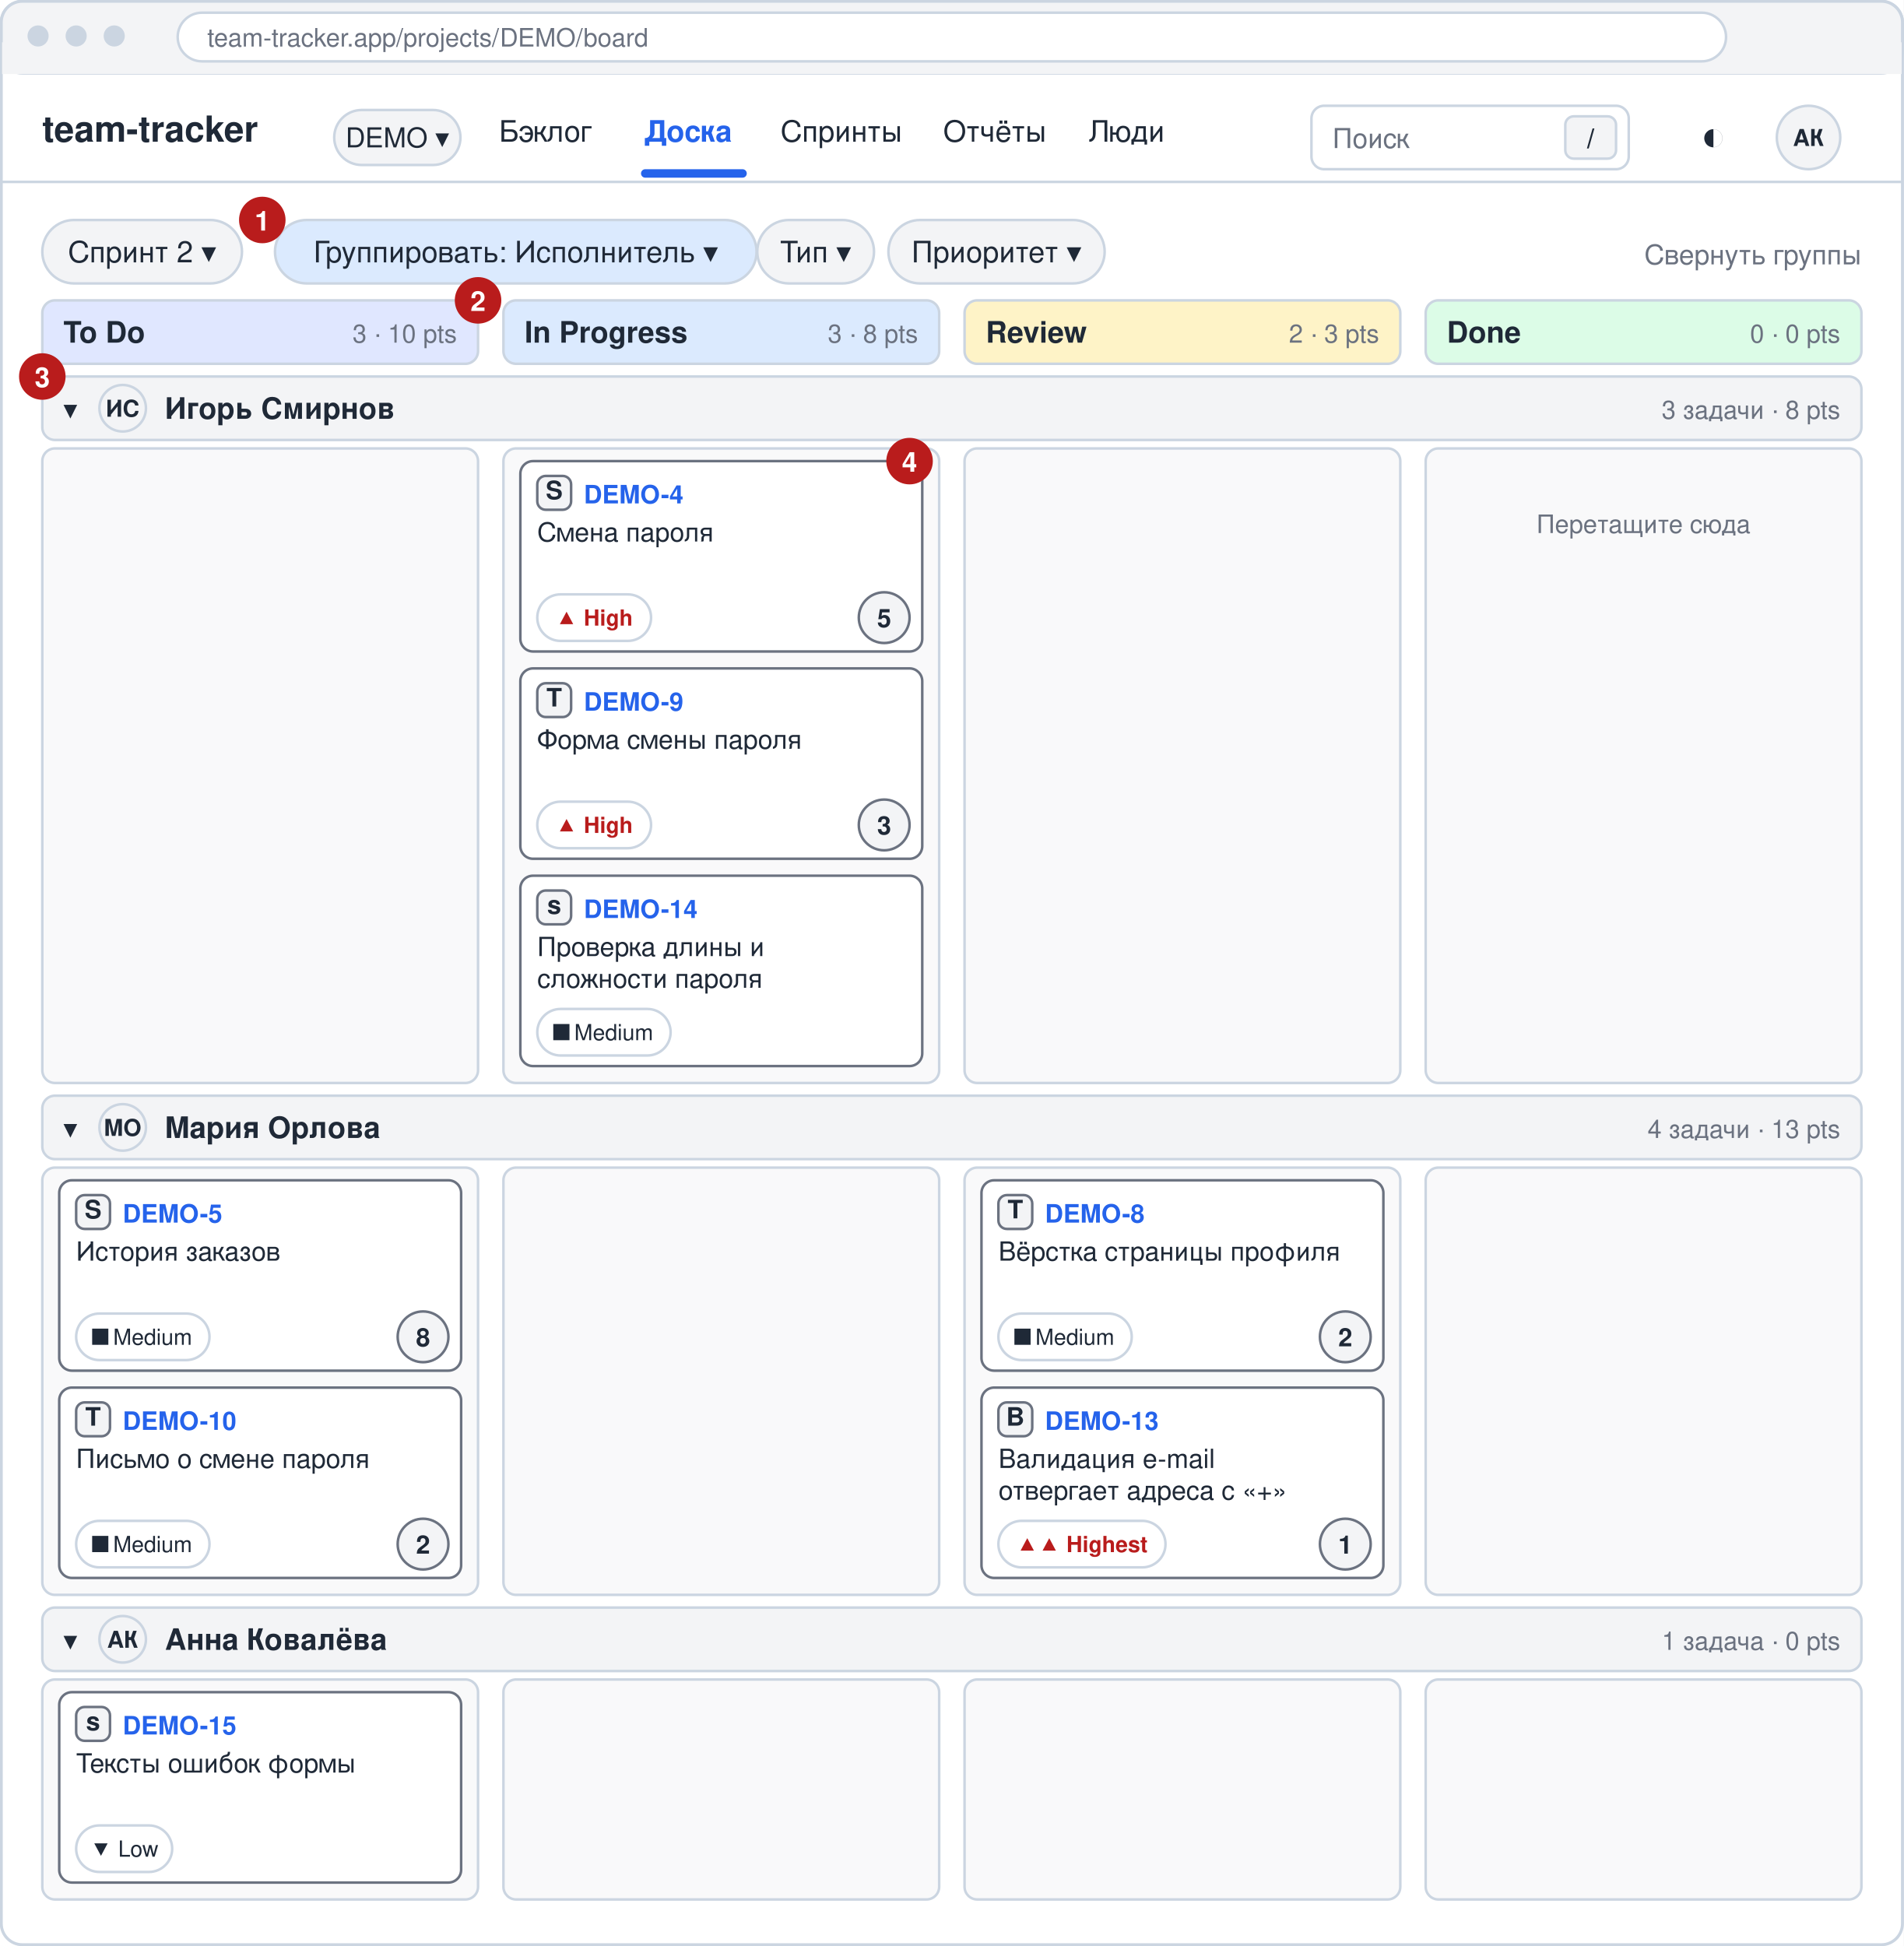
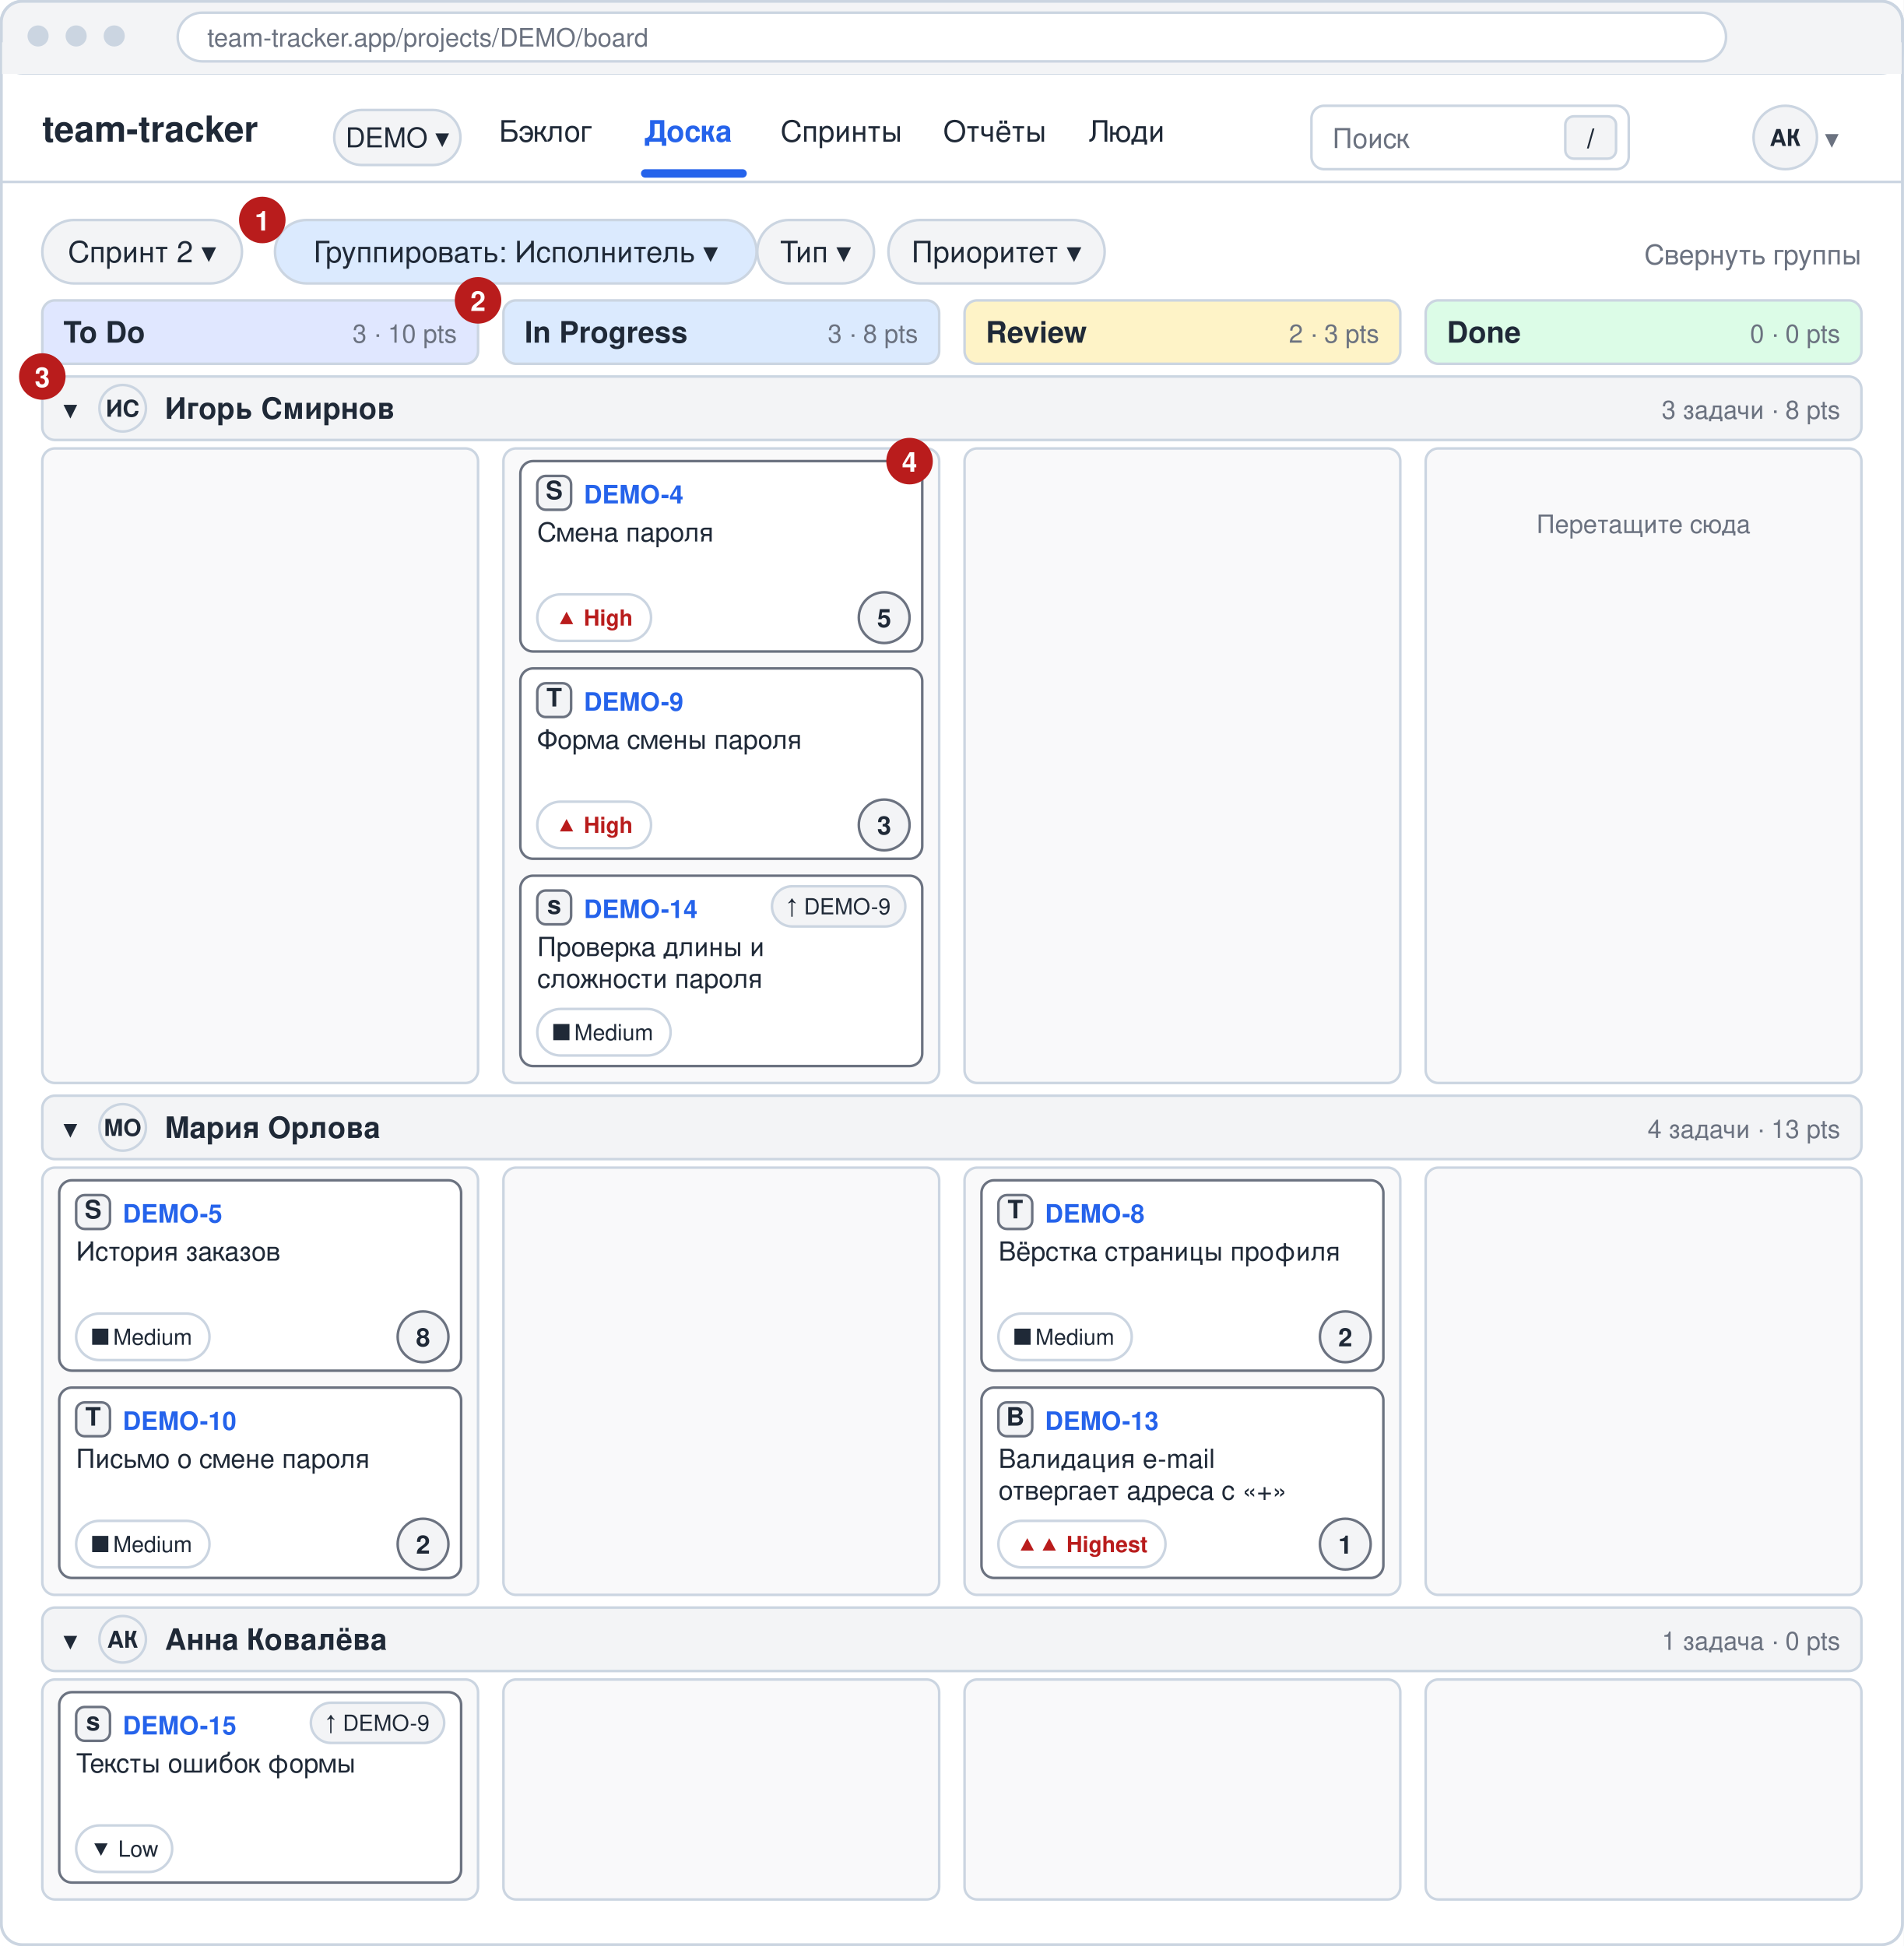
<svg xmlns="http://www.w3.org/2000/svg" width="900" height="920" viewBox="0 0 900 920" font-family="Helvetica, Arial, 'Segoe UI', 'DejaVu Sans', sans-serif" role="img" aria-label="Экран «Доска», группировка по исполнителю">
  <rect width="900" height="920" fill="#ffffff" />
  <rect x="0.6" y="0.6" width="898.8" height="918.8" rx="10" fill="#ffffff" stroke="#cbd5e1" stroke-width="1.4" />
  <rect x="0.6" y="0.6" width="898.8" height="34" rx="10" fill="#f3f4f6" stroke="#cbd5e1" stroke-width="1.4" />
  <rect x="1" y="20" width="898" height="15" rx="0" fill="#f3f4f6" />
  <circle cx="18" cy="17" r="5" fill="#cbd5e1" />
  <circle cx="36" cy="17" r="5" fill="#cbd5e1" />
  <circle cx="54" cy="17" r="5" fill="#cbd5e1" />
  <rect x="84" y="6" width="732" height="23" rx="11.5" fill="#ffffff" stroke="#cbd5e1" stroke-width="1.2" />
  <text x="98" y="22" text-anchor="start" font-size="12" fill="#6b7280">team-tracker.app/projects/DEMO/board</text>
  <line x1="1" y1="86" x2="899" y2="86" stroke="#cbd5e1" stroke-width="1.2" />
  <text x="20" y="67" text-anchor="start" font-size="17" font-weight="bold" fill="#1f2937">team-tracker</text>
  <rect x="158" y="52" width="59.68" height="26" rx="13.0" fill="#f3f4f6" stroke="#cbd5e1" stroke-width="1.2" />
  <text x="187.84" y="69.68" text-anchor="middle" font-size="13" fill="#1f2937">DEMO ▾</text>
  <text x="236" y="67" text-anchor="start" font-size="14" fill="#1f2937">Бэклог</text>
  <text x="305.04" y="67" text-anchor="start" font-size="14" font-weight="bold" fill="#2563eb">Доска</text>
  <rect x="303.04" y="80" width="50.0" height="4" rx="2" fill="#2563eb" />
  <text x="369.04" y="67" text-anchor="start" font-size="14" fill="#1f2937">Спринты</text>
  <text x="445.92" y="67" text-anchor="start" font-size="14" fill="#1f2937">Отчёты</text>
  <text x="514.96" y="67" text-anchor="start" font-size="14" fill="#1f2937">Люди</text>
  <rect x="620" y="50" width="150" height="30" rx="6" fill="#ffffff" stroke="#cbd5e1" stroke-width="1.2" />
  <text x="630" y="70" text-anchor="start" font-size="13" fill="#6b7280">Поиск</text>
  <rect x="740" y="55" width="24" height="20" rx="4" fill="#f3f4f6" stroke="#cbd5e1" stroke-width="1.2" />
  <text x="752" y="70" text-anchor="middle" font-size="13" font-weight="bold" fill="#1f2937">/</text>
-   <text x="810" y="71" text-anchor="middle" font-size="20" fill="#1f2937">◐</text>
-   <circle cx="855" cy="65" r="15" fill="#f3f4f6" stroke="#cbd5e1" stroke-width="1.2" />
-   <text x="855" y="69" text-anchor="middle" font-size="11" font-weight="bold" fill="#1f2937">АК</text>
+   <circle cx="844" cy="65" r="15" fill="#f3f4f6" stroke="#cbd5e1" stroke-width="1.2" />
+   <text x="844" y="69" text-anchor="middle" font-size="11" font-weight="bold" fill="#1f2937">АК</text>
+   <text x="866" y="70" text-anchor="middle" font-size="13" fill="#6b7280">▾</text>
  <rect x="20" y="104" width="94.4" height="30" rx="15.0" fill="#f3f4f6" stroke="#cbd5e1" stroke-width="1.2" />
  <text x="67.2" y="124.04" text-anchor="middle" font-size="14" fill="#1f2937">Спринт 2 ▾</text>
  <rect x="130" y="104" width="227.68" height="30" rx="15.0" fill="#dbeafe" stroke="#cbd5e1" stroke-width="1.2" />
  <text x="243.84" y="124.04" text-anchor="middle" font-size="14" fill="#1f2937">Группировать: Исполнитель ▾</text>
  <rect x="358" y="104" width="55.2" height="30" rx="15.0" fill="#f3f4f6" stroke="#cbd5e1" stroke-width="1.2" />
  <text x="385.6" y="124.04" text-anchor="middle" font-size="14" fill="#1f2937">Тип ▾</text>
  <rect x="420" y="104" width="102.24" height="30" rx="15.0" fill="#f3f4f6" stroke="#cbd5e1" stroke-width="1.2" />
  <text x="471.12" y="124.04" text-anchor="middle" font-size="14" fill="#1f2937">Приоритет ▾</text>
  <text x="880" y="125" text-anchor="end" font-size="13" fill="#6b7280">Свернуть группы</text>
  <circle cx="124" cy="104" r="11" fill="#b91c1c" />
  <text x="124" y="109" text-anchor="middle" font-size="13" font-weight="bold" fill="#ffffff">1</text>
  <rect x="20" y="142" width="206" height="30" rx="6" fill="#e0e7ff" stroke="#cbd5e1" stroke-width="1.2" />
  <text x="30" y="162" text-anchor="start" font-size="14" font-weight="bold" fill="#1f2937">To Do</text>
  <text x="216" y="162" text-anchor="end" font-size="12" fill="#6b7280">3 · 10 pts</text>
  <rect x="238" y="142" width="206" height="30" rx="6" fill="#dbeafe" stroke="#cbd5e1" stroke-width="1.2" />
  <text x="248" y="162" text-anchor="start" font-size="14" font-weight="bold" fill="#1f2937">In Progress</text>
  <text x="434" y="162" text-anchor="end" font-size="12" fill="#6b7280">3 · 8 pts</text>
  <rect x="456" y="142" width="206" height="30" rx="6" fill="#fef3c7" stroke="#cbd5e1" stroke-width="1.2" />
  <text x="466" y="162" text-anchor="start" font-size="14" font-weight="bold" fill="#1f2937">Review</text>
  <text x="652" y="162" text-anchor="end" font-size="12" fill="#6b7280">2 · 3 pts</text>
  <rect x="674" y="142" width="206" height="30" rx="6" fill="#dcfce7" stroke="#cbd5e1" stroke-width="1.2" />
  <text x="684" y="162" text-anchor="start" font-size="14" font-weight="bold" fill="#1f2937">Done</text>
  <text x="870" y="162" text-anchor="end" font-size="12" fill="#6b7280">0 · 0 pts</text>
  <circle cx="226" cy="142" r="11" fill="#b91c1c" />
  <text x="226" y="147" text-anchor="middle" font-size="13" font-weight="bold" fill="#ffffff">2</text>
  <rect x="20" y="178" width="860" height="30" rx="6" fill="#f3f4f6" stroke="#cbd5e1" stroke-width="1.2" />
  <text x="30" y="198" text-anchor="start" font-size="13" fill="#1f2937">▾</text>
  <circle cx="58" cy="193" r="11" fill="#f3f4f6" stroke="#cbd5e1" stroke-width="1.2" />
  <text x="58" y="197" text-anchor="middle" font-size="11" font-weight="bold" fill="#1f2937">ИС</text>
  <text x="78" y="198" text-anchor="start" font-size="14" font-weight="bold" fill="#1f2937">Игорь Смирнов</text>
  <text x="870" y="198" text-anchor="end" font-size="12" fill="#6b7280">3 задачи · 8 pts</text>
  <circle cx="20" cy="178" r="11" fill="#b91c1c" />
  <text x="20" y="183" text-anchor="middle" font-size="13" font-weight="bold" fill="#ffffff">3</text>
  <rect x="20" y="212" width="206" height="300" rx="6" fill="#f3f4f6" fill-opacity="0.55" stroke="#cbd5e1" stroke-width="1.2" />
  <rect x="238" y="212" width="206" height="300" rx="6" fill="#f3f4f6" fill-opacity="0.55" stroke="#cbd5e1" stroke-width="1.2" />
  <rect x="246" y="218" width="190" height="90" rx="6" fill="#ffffff" stroke="#6b7280" stroke-width="1.2" />
  <rect x="254" y="225" width="16" height="16" rx="4" fill="#f3f4f6" stroke="#6b7280" stroke-width="1.2" />
  <text x="262.0" y="236" text-anchor="middle" font-size="12" font-weight="bold" fill="#1f2937">S</text>
  <text x="276" y="238" text-anchor="start" font-size="12" font-weight="bold" fill="#2563eb">DEMO-4</text>
  <text x="254" y="256" text-anchor="start" font-size="12.5" fill="#1f2937">Смена пароля</text>
  <rect x="254" y="281" width="53.8" height="22" rx="11.0" fill="#ffffff" stroke="#cbd5e1" stroke-width="1.2" />
  <text x="280.9" y="295.78" text-anchor="middle" font-size="10.5" font-weight="bold" fill="#b91c1c">▲ High</text>
  <circle cx="418" cy="292" r="12" fill="#f3f4f6" stroke="#6b7280" stroke-width="1.2" />
  <text x="418" y="296.5" text-anchor="middle" font-size="12" font-weight="bold" fill="#1f2937">5</text>
  <rect x="246" y="316" width="190" height="90" rx="6" fill="#ffffff" stroke="#6b7280" stroke-width="1.2" />
  <rect x="254" y="323" width="16" height="16" rx="4" fill="#f3f4f6" stroke="#6b7280" stroke-width="1.2" />
  <text x="262.0" y="334" text-anchor="middle" font-size="12" font-weight="bold" fill="#1f2937">T</text>
  <text x="276" y="336" text-anchor="start" font-size="12" font-weight="bold" fill="#2563eb">DEMO-9</text>
  <text x="254" y="354" text-anchor="start" font-size="12.5" fill="#1f2937">Форма смены пароля</text>
  <rect x="254" y="379" width="53.8" height="22" rx="11.0" fill="#ffffff" stroke="#cbd5e1" stroke-width="1.2" />
  <text x="280.9" y="393.78" text-anchor="middle" font-size="10.5" font-weight="bold" fill="#b91c1c">▲ High</text>
  <circle cx="418" cy="390" r="12" fill="#f3f4f6" stroke="#6b7280" stroke-width="1.2" />
  <text x="418" y="394.5" text-anchor="middle" font-size="12" font-weight="bold" fill="#1f2937">3</text>
  <rect x="246" y="414" width="190" height="90" rx="6" fill="#ffffff" stroke="#6b7280" stroke-width="1.2" />
  <rect x="254" y="421" width="16" height="16" rx="4" fill="#f3f4f6" stroke="#6b7280" stroke-width="1.2" />
  <text x="262.0" y="432" text-anchor="middle" font-size="12" font-weight="bold" fill="#1f2937">s</text>
  <text x="276" y="434" text-anchor="start" font-size="12" font-weight="bold" fill="#2563eb">DEMO-14</text>
+   <rect x="364.96" y="419" width="63.04" height="19" rx="9.5" fill="#f3f4f6" stroke="#cbd5e1" stroke-width="1.2" />
+   <text x="396.48" y="432.28" text-anchor="middle" font-size="10.5" fill="#1f2937">↑ DEMO-9</text>
  <text x="254" y="452" text-anchor="start" font-size="12.5" fill="#1f2937">Проверка длины и</text>
  <text x="254" y="467" text-anchor="start" font-size="12.5" fill="#1f2937">сложности пароля</text>
  <rect x="254" y="477" width="63.04" height="22" rx="11.0" fill="#ffffff" stroke="#cbd5e1" stroke-width="1.2" />
  <text x="285.52" y="491.78" text-anchor="middle" font-size="10.5" fill="#1f2937">■ Medium</text>
  <rect x="456" y="212" width="206" height="300" rx="6" fill="#f3f4f6" fill-opacity="0.55" stroke="#cbd5e1" stroke-width="1.2" />
  <rect x="674" y="212" width="206" height="300" rx="6" fill="#f3f4f6" fill-opacity="0.55" stroke="#cbd5e1" stroke-width="1.2" />
  <text x="777.0" y="252" text-anchor="middle" font-size="12" fill="#6b7280">Перетащите сюда</text>
  <circle cx="430" cy="218" r="11" fill="#b91c1c" />
  <text x="430" y="223" text-anchor="middle" font-size="13" font-weight="bold" fill="#ffffff">4</text>
  <rect x="20" y="518" width="860" height="30" rx="6" fill="#f3f4f6" stroke="#cbd5e1" stroke-width="1.2" />
  <text x="30" y="538" text-anchor="start" font-size="13" fill="#1f2937">▾</text>
  <circle cx="58" cy="533" r="11" fill="#f3f4f6" stroke="#cbd5e1" stroke-width="1.2" />
  <text x="58" y="537" text-anchor="middle" font-size="11" font-weight="bold" fill="#1f2937">МО</text>
  <text x="78" y="538" text-anchor="start" font-size="14" font-weight="bold" fill="#1f2937">Мария Орлова</text>
  <text x="870" y="538" text-anchor="end" font-size="12" fill="#6b7280">4 задачи · 13 pts</text>
  <rect x="20" y="552" width="206" height="202" rx="6" fill="#f3f4f6" fill-opacity="0.55" stroke="#cbd5e1" stroke-width="1.2" />
  <rect x="28" y="558" width="190" height="90" rx="6" fill="#ffffff" stroke="#6b7280" stroke-width="1.2" />
  <rect x="36" y="565" width="16" height="16" rx="4" fill="#f3f4f6" stroke="#6b7280" stroke-width="1.2" />
  <text x="44.0" y="576" text-anchor="middle" font-size="12" font-weight="bold" fill="#1f2937">S</text>
  <text x="58" y="578" text-anchor="start" font-size="12" font-weight="bold" fill="#2563eb">DEMO-5</text>
  <text x="36" y="596" text-anchor="start" font-size="12.5" fill="#1f2937">История заказов</text>
  <rect x="36" y="621" width="63.04" height="22" rx="11.0" fill="#ffffff" stroke="#cbd5e1" stroke-width="1.2" />
  <text x="67.52" y="635.78" text-anchor="middle" font-size="10.5" fill="#1f2937">■ Medium</text>
  <circle cx="200" cy="632" r="12" fill="#f3f4f6" stroke="#6b7280" stroke-width="1.2" />
  <text x="200" y="636.5" text-anchor="middle" font-size="12" font-weight="bold" fill="#1f2937">8</text>
  <rect x="28" y="656" width="190" height="90" rx="6" fill="#ffffff" stroke="#6b7280" stroke-width="1.2" />
  <rect x="36" y="663" width="16" height="16" rx="4" fill="#f3f4f6" stroke="#6b7280" stroke-width="1.2" />
  <text x="44.0" y="674" text-anchor="middle" font-size="12" font-weight="bold" fill="#1f2937">T</text>
  <text x="58" y="676" text-anchor="start" font-size="12" font-weight="bold" fill="#2563eb">DEMO-10</text>
  <text x="36" y="694" text-anchor="start" font-size="12.5" fill="#1f2937">Письмо о смене пароля</text>
  <rect x="36" y="719" width="63.04" height="22" rx="11.0" fill="#ffffff" stroke="#cbd5e1" stroke-width="1.2" />
  <text x="67.52" y="733.78" text-anchor="middle" font-size="10.5" fill="#1f2937">■ Medium</text>
  <circle cx="200" cy="730" r="12" fill="#f3f4f6" stroke="#6b7280" stroke-width="1.2" />
  <text x="200" y="734.5" text-anchor="middle" font-size="12" font-weight="bold" fill="#1f2937">2</text>
  <rect x="238" y="552" width="206" height="202" rx="6" fill="#f3f4f6" fill-opacity="0.55" stroke="#cbd5e1" stroke-width="1.2" />
  <rect x="456" y="552" width="206" height="202" rx="6" fill="#f3f4f6" fill-opacity="0.55" stroke="#cbd5e1" stroke-width="1.2" />
  <rect x="464" y="558" width="190" height="90" rx="6" fill="#ffffff" stroke="#6b7280" stroke-width="1.2" />
  <rect x="472" y="565" width="16" height="16" rx="4" fill="#f3f4f6" stroke="#6b7280" stroke-width="1.2" />
  <text x="480.0" y="576" text-anchor="middle" font-size="12" font-weight="bold" fill="#1f2937">T</text>
  <text x="494" y="578" text-anchor="start" font-size="12" font-weight="bold" fill="#2563eb">DEMO-8</text>
  <text x="472" y="596" text-anchor="start" font-size="12.5" fill="#1f2937">Вёрстка страницы профиля</text>
  <rect x="472" y="621" width="63.04" height="22" rx="11.0" fill="#ffffff" stroke="#cbd5e1" stroke-width="1.2" />
  <text x="503.52" y="635.78" text-anchor="middle" font-size="10.5" fill="#1f2937">■ Medium</text>
  <circle cx="636" cy="632" r="12" fill="#f3f4f6" stroke="#6b7280" stroke-width="1.2" />
  <text x="636" y="636.5" text-anchor="middle" font-size="12" font-weight="bold" fill="#1f2937">2</text>
  <rect x="464" y="656" width="190" height="90" rx="6" fill="#ffffff" stroke="#6b7280" stroke-width="1.2" />
  <rect x="472" y="663" width="16" height="16" rx="4" fill="#f3f4f6" stroke="#6b7280" stroke-width="1.2" />
  <text x="480.0" y="674" text-anchor="middle" font-size="12" font-weight="bold" fill="#1f2937">B</text>
  <text x="494" y="676" text-anchor="start" font-size="12" font-weight="bold" fill="#2563eb">DEMO-13</text>
  <text x="472" y="694" text-anchor="start" font-size="12.5" fill="#1f2937">Валидация e-mail</text>
  <text x="472" y="709" text-anchor="start" font-size="12.5" fill="#1f2937">отвергает адреса с «+»</text>
  <rect x="472" y="719" width="79.0" height="22" rx="11.0" fill="#ffffff" stroke="#cbd5e1" stroke-width="1.2" />
  <text x="511.5" y="733.78" text-anchor="middle" font-size="10.5" font-weight="bold" fill="#b91c1c">▲▲ Highest</text>
  <circle cx="636" cy="730" r="12" fill="#f3f4f6" stroke="#6b7280" stroke-width="1.2" />
  <text x="636" y="734.5" text-anchor="middle" font-size="12" font-weight="bold" fill="#1f2937">1</text>
  <rect x="674" y="552" width="206" height="202" rx="6" fill="#f3f4f6" fill-opacity="0.55" stroke="#cbd5e1" stroke-width="1.2" />
  <rect x="20" y="760" width="860" height="30" rx="6" fill="#f3f4f6" stroke="#cbd5e1" stroke-width="1.2" />
  <text x="30" y="780" text-anchor="start" font-size="13" fill="#1f2937">▾</text>
  <circle cx="58" cy="775" r="11" fill="#f3f4f6" stroke="#cbd5e1" stroke-width="1.2" />
  <text x="58" y="779" text-anchor="middle" font-size="11" font-weight="bold" fill="#1f2937">АК</text>
  <text x="78" y="780" text-anchor="start" font-size="14" font-weight="bold" fill="#1f2937">Анна Ковалёва</text>
  <text x="870" y="780" text-anchor="end" font-size="12" fill="#6b7280">1 задача · 0 pts</text>
  <rect x="20" y="794" width="206" height="104" rx="6" fill="#f3f4f6" fill-opacity="0.55" stroke="#cbd5e1" stroke-width="1.2" />
  <rect x="28" y="800" width="190" height="90" rx="6" fill="#ffffff" stroke="#6b7280" stroke-width="1.2" />
  <rect x="36" y="807" width="16" height="16" rx="4" fill="#f3f4f6" stroke="#6b7280" stroke-width="1.2" />
  <text x="44.0" y="818" text-anchor="middle" font-size="12" font-weight="bold" fill="#1f2937">s</text>
  <text x="58" y="820" text-anchor="start" font-size="12" font-weight="bold" fill="#2563eb">DEMO-15</text>
+   <rect x="146.96" y="805" width="63.04" height="19" rx="9.5" fill="#f3f4f6" stroke="#cbd5e1" stroke-width="1.2" />
+   <text x="178.48" y="818.28" text-anchor="middle" font-size="10.5" fill="#1f2937">↑ DEMO-9</text>
  <text x="36" y="838" text-anchor="start" font-size="12.5" fill="#1f2937">Тексты ошибок формы</text>
  <rect x="36" y="863" width="45.4" height="22" rx="11.0" fill="#ffffff" stroke="#cbd5e1" stroke-width="1.2" />
  <text x="58.7" y="877.78" text-anchor="middle" font-size="10.5" fill="#1f2937">▼ Low</text>
  <rect x="238" y="794" width="206" height="104" rx="6" fill="#f3f4f6" fill-opacity="0.55" stroke="#cbd5e1" stroke-width="1.2" />
  <rect x="456" y="794" width="206" height="104" rx="6" fill="#f3f4f6" fill-opacity="0.55" stroke="#cbd5e1" stroke-width="1.2" />
  <rect x="674" y="794" width="206" height="104" rx="6" fill="#f3f4f6" fill-opacity="0.55" stroke="#cbd5e1" stroke-width="1.2" />
</svg>
